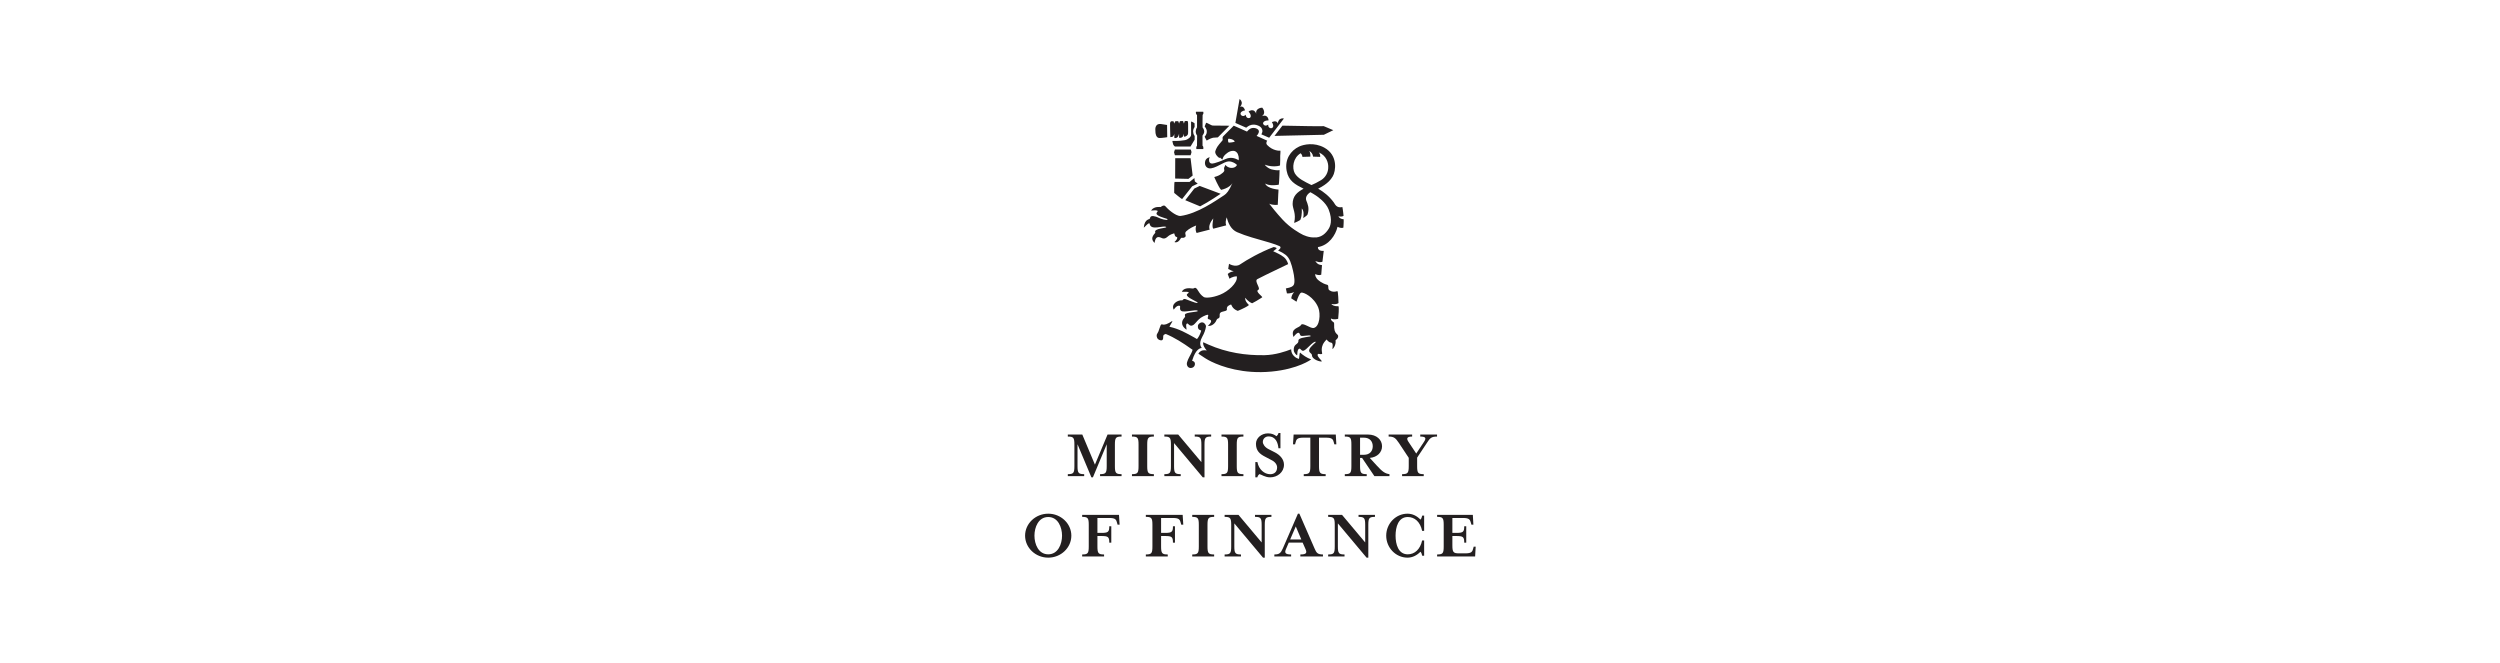
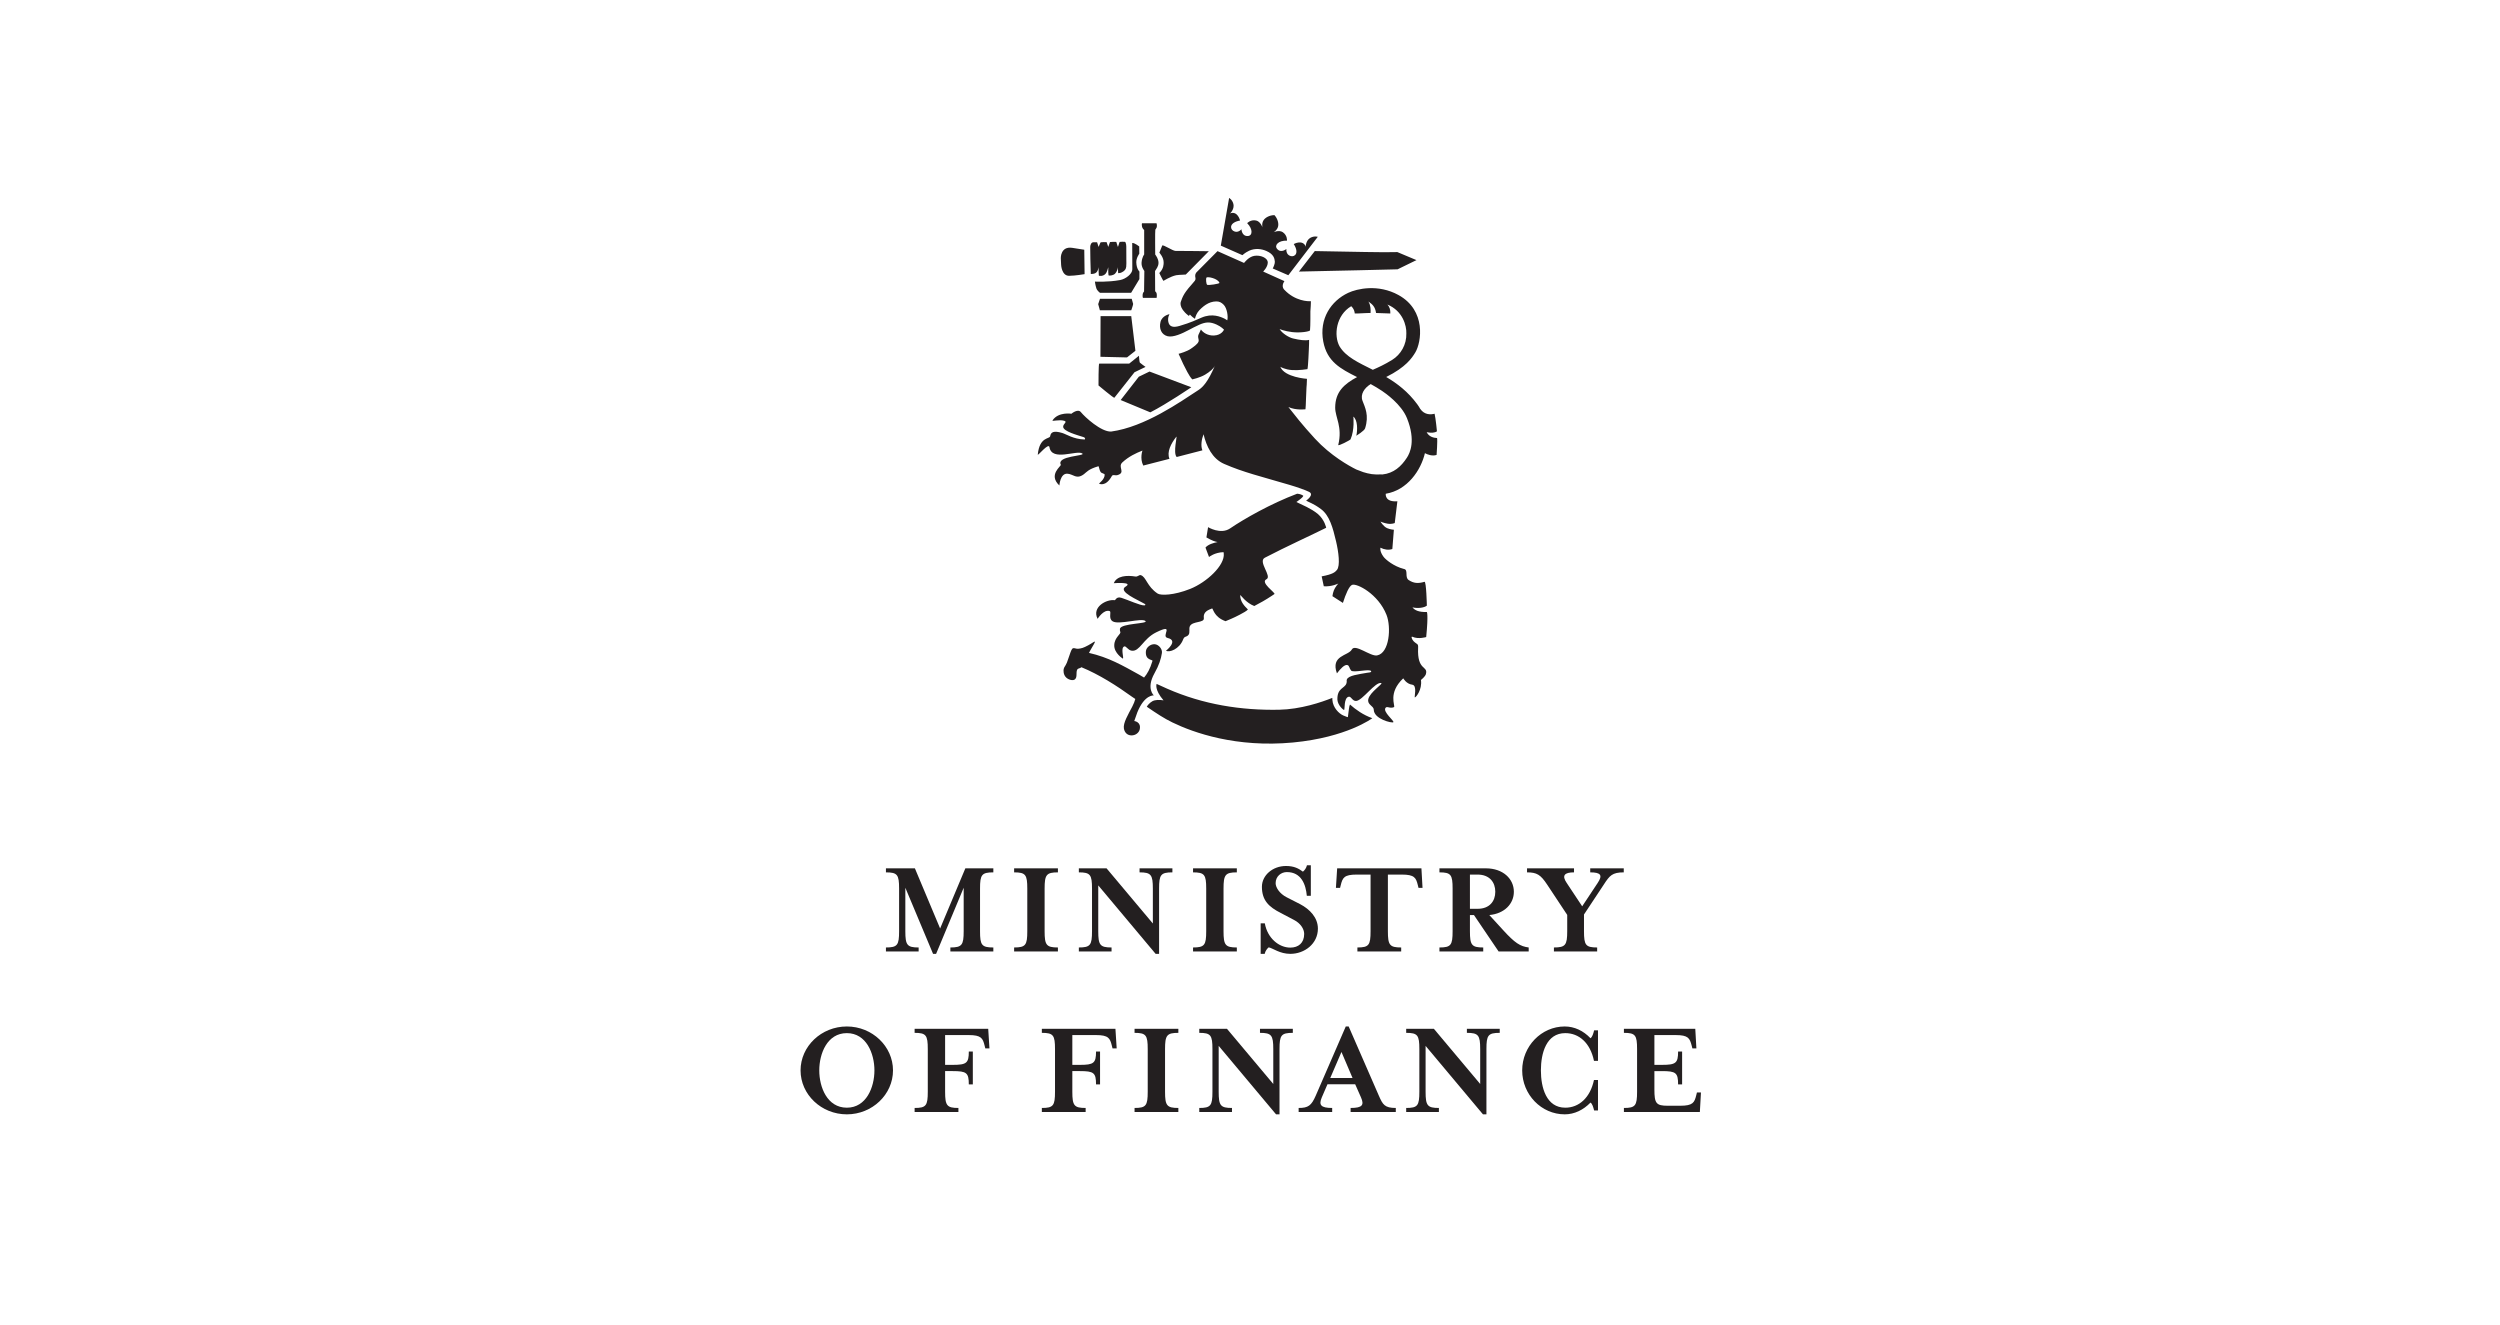
- <svg xmlns="http://www.w3.org/2000/svg" version="1.1" id="svg2" xml:space="preserve" width="377.953" height="100.173" viewBox="0 0 377.953 374.173">
+ <svg xmlns="http://www.w3.org/2000/svg" version="1.1" id="svg2" xml:space="preserve" width="377.953" height="200.173" viewBox="0 0 377.953 374.173">
  <defs id="defs6">
    <clipPath clipPathUnits="userSpaceOnUse" id="clipPath18">
      <path d="M 0,280.63 H 283.465 V 0 H 0 Z" id="path16" />
    </clipPath>
  </defs>
  <g id="g10" transform="matrix(1.333333,0,0,-1.333333,0,374.1733)">
    <g id="g12">
      <g id="g14" clip-path="url(#clipPath18)">
        <g id="g20" transform="translate(68.6821,83.253)">
          <path d="m 0,0 c 0,-2.938 0.382,-3.437 2.819,-3.437 v -0.851 h -6.931 v 0.851 c 2.437,0 2.79,0.499 2.79,3.437 v 9.047 c 0,2.937 -0.353,3.436 -2.79,3.436 v 0.853 H 2.026 L 7.373,0.588 12.719,13.336 h 5.933 v -0.853 c -2.467,0 -2.82,-0.499 -2.82,-3.436 V 0 c 0,-2.938 0.353,-3.437 2.82,-3.437 V -4.288 H 9.546 v 0.851 c 2.438,0 2.82,0.499 2.82,3.437 V 9.224 L 6.521,-4.788 H 5.875 L 0,9.224 Z" style="fill:#231f20;fill-opacity:1;fill-rule:nonzero;stroke:none" id="path22" />
        </g>
        <g id="g24" transform="translate(91.7397,78.9649)">
          <path d="m 0,0 v 0.852 c 2.438,0 2.79,0.499 2.79,3.436 v 9.047 c 0,2.937 -0.352,3.436 -2.79,3.436 v 0.853 h 9.282 v -0.853 c -2.438,0 -2.82,-0.499 -2.82,-3.436 V 4.288 c 0,-2.937 0.382,-3.436 2.82,-3.436 V 0 Z" style="fill:#231f20;fill-opacity:1;fill-rule:nonzero;stroke:none" id="path26" />
        </g>
        <g id="g28" transform="translate(121.1431,92.2999)">
          <path d="M 0,0 C 0,2.938 -0.382,3.437 -2.82,3.437 V 4.289 H 4.142 V 3.437 C 1.674,3.437 1.321,2.938 1.321,0 V -13.835 H 0.587 l -12.16,14.511 v -9.723 c 0,-2.937 0.382,-3.436 2.819,-3.436 v -0.852 h -6.932 v 0.852 c 2.438,0 2.79,0.499 2.79,3.436 V 0 c 0,2.938 -0.352,3.437 -2.79,3.437 v 0.852 h 5.875 L 0,-7.401 Z" style="fill:#231f20;fill-opacity:1;fill-rule:nonzero;stroke:none" id="path30" />
        </g>
        <g id="g32" transform="translate(129.6606,78.9649)">
          <path d="m 0,0 v 0.852 c 2.438,0 2.79,0.499 2.79,3.436 v 9.047 c 0,2.937 -0.352,3.436 -2.79,3.436 v 0.853 h 9.282 v -0.853 c -2.438,0 -2.82,-0.499 -2.82,-3.436 V 4.288 c 0,-2.937 0.382,-3.436 2.82,-3.436 V 0 Z" style="fill:#231f20;fill-opacity:1;fill-rule:nonzero;stroke:none" id="path34" />
        </g>
        <g id="g36" transform="translate(144.8447,78.4649)">
          <path d="M 0,0 H -0.852 V 6.463 H 0.029 C 0.587,3.319 3.025,1.322 5.434,1.322 c 1.704,0 2.937,0.97 2.937,2.908 0,1.057 -0.793,2.262 -2.174,2.967 l -2.79,1.468 c -2.497,1.264 -3.995,2.645 -3.995,5.552 0,2.409 2.262,4.406 5.111,4.406 1.734,0 2.703,-0.559 3.583,-1.204 0.353,0.294 0.706,0.734 0.853,1.351 H 9.781 V 12.308 H 8.93 c -0.206,2.349 -1.146,5.023 -4.231,5.023 -1.204,0 -2.379,-0.882 -2.379,-2.351 0,-0.88 0.793,-2.203 2.35,-2.996 L 7.49,10.545 C 9.575,9.459 11.279,7.667 11.279,5.347 11.279,2.145 8.459,0 5.434,0 3.201,0 1.792,1.176 0.852,1.381 0.499,1.087 0.146,0.646 0,0" style="fill:#231f20;fill-opacity:1;fill-rule:nonzero;stroke:none" id="path38" />
        </g>
        <g id="g40" transform="translate(178.2998,92.4473)">
          <path d="M 0,0 H -0.852 L -0.998,0.587 C -1.38,2.144 -1.703,2.819 -4.405,2.819 H -7.343 V -9.194 c 0,-2.938 0.382,-3.437 2.82,-3.437 v -0.851 h -9.282 v 0.851 c 2.438,0 2.79,0.499 2.79,3.437 V 2.819 h -2.937 c -2.673,0 -2.996,-0.675 -3.378,-2.232 L -17.477,0 h -0.88 l 0.263,4.142 h 17.86 z" style="fill:#231f20;fill-opacity:1;fill-rule:nonzero;stroke:none" id="path42" />
        </g>
        <g id="g44" transform="translate(193.7207,91.6241)">
          <path d="M 0,0 C 0,1.998 -1.204,3.643 -3.76,3.643 H -5.375 V -3.612 H -3.76 C -1.204,-3.612 0,-1.997 0,0 m 1.587,-8.048 c 2.585,-2.849 3.701,-3.524 5.492,-3.76 v -0.851 H 0.705 l -5.228,7.724 h -0.852 v -3.436 c 0,-2.938 0.382,-3.437 2.82,-3.437 v -0.851 h -9.282 v 0.851 c 2.438,0 2.79,0.499 2.79,3.437 v 9.047 c 0,2.937 -0.352,3.436 -2.79,3.436 v 0.853 h 9.84 c 3.643,0 5.934,-2.233 5.934,-4.965 0,-2.555 -1.998,-4.641 -5.2,-4.935 z" style="fill:#231f20;fill-opacity:1;fill-rule:nonzero;stroke:none" id="path46" />
        </g>
        <g id="g48" transform="translate(216.7207,93.1514)">
          <path d="m 0,0 -4.2,-6.344 v -3.554 c 0,-2.938 0.351,-3.437 2.79,-3.437 v -0.852 h -9.164 v 0.852 c 2.437,0 2.819,0.499 2.819,3.437 v 3.465 L -12.014,0 c -1.381,2.086 -2.174,2.585 -4.259,2.585 v 0.853 h 9.958 V 2.585 c -2.057,0 -2.615,-0.675 -1.557,-2.232 l 3.29,-4.964 3.289,4.964 c 1.058,1.586 0.734,2.232 -1.586,2.232 V 3.438 H 4.229 V 2.585 C 1.791,2.585 1.233,1.91 0,0" style="fill:#231f20;fill-opacity:1;fill-rule:nonzero;stroke:none" id="path50" />
        </g>
        <g id="g52" transform="translate(56.2866,61.6622)">
          <path d="m 0,0 c -4.171,0 -5.846,-4.347 -5.846,-7.901 0,-3.554 1.675,-7.902 5.846,-7.902 4.142,0 5.845,4.348 5.845,7.902 C 5.845,-4.347 4.142,0 0,0 m 0,-17.213 c -5.405,0 -9.811,4.201 -9.811,9.312 0,5.111 4.406,9.311 9.811,9.311 5.375,0 9.781,-4.2 9.781,-9.311 0,-5.111 -4.406,-9.312 -9.781,-9.312" style="fill:#231f20;fill-opacity:1;fill-rule:nonzero;stroke:none" id="path54" />
        </g>
        <g id="g56" transform="translate(77.1118,54.9356)">
          <path d="M 0,0 H 1.615 C 4.553,0 5.023,0.382 5.023,2.82 H 5.875 V -4.142 H 5.023 c 0,2.468 -0.47,2.821 -3.408,2.821 H 0 v -4.377 c 0,-2.938 0.382,-3.437 2.82,-3.437 v -0.851 h -9.282 v 0.851 c 2.438,0 2.79,0.499 2.79,3.437 v 9.047 c 0,2.937 -0.352,3.436 -2.79,3.436 V 7.638 H 9.135 L 9.399,3.496 H 8.519 L 8.371,4.083 C 7.989,5.64 7.667,6.315 4.993,6.315 H 0 Z" style="fill:#231f20;fill-opacity:1;fill-rule:nonzero;stroke:none" id="path58" />
        </g>
        <g id="g60" transform="translate(104.0767,54.9356)">
          <path d="M 0,0 H 1.615 C 4.553,0 5.023,0.382 5.023,2.82 H 5.875 V -4.142 H 5.023 c 0,2.468 -0.47,2.821 -3.408,2.821 H 0 v -4.377 c 0,-2.938 0.382,-3.437 2.82,-3.437 v -0.851 h -9.282 v 0.851 c 2.438,0 2.79,0.499 2.79,3.437 v 9.047 c 0,2.937 -0.352,3.436 -2.79,3.436 V 7.638 H 9.135 L 9.399,3.496 H 8.519 L 8.371,4.083 C 7.989,5.64 7.667,6.315 4.993,6.315 H 0 Z" style="fill:#231f20;fill-opacity:1;fill-rule:nonzero;stroke:none" id="path62" />
        </g>
        <g id="g64" transform="translate(117.2651,44.9493)">
          <path d="m 0,0 v 0.852 c 2.438,0 2.79,0.499 2.79,3.436 v 9.047 c 0,2.937 -0.352,3.436 -2.79,3.436 v 0.853 h 9.282 v -0.853 c -2.438,0 -2.82,-0.499 -2.82,-3.436 V 4.288 c 0,-2.937 0.382,-3.436 2.82,-3.436 V 0 Z" style="fill:#231f20;fill-opacity:1;fill-rule:nonzero;stroke:none" id="path66" />
        </g>
        <g id="g68" transform="translate(146.667,58.2842)">
          <path d="M 0,0 C 0,2.938 -0.382,3.437 -2.82,3.437 V 4.289 H 4.142 V 3.437 C 1.674,3.437 1.321,2.938 1.321,0 V -13.835 H 0.587 l -12.16,14.511 v -9.723 c 0,-2.937 0.382,-3.436 2.819,-3.436 v -0.852 h -6.931 v 0.852 c 2.437,0 2.79,0.499 2.79,3.436 V 0 c 0,2.938 -0.353,3.437 -2.79,3.437 V 4.289 H -9.81 L 0,-7.401 Z" style="fill:#231f20;fill-opacity:1;fill-rule:nonzero;stroke:none" id="path70" />
        </g>
        <g id="g72" transform="translate(161.1182,57.668)">
          <path d="M 0,0 -2.379,-5.522 H 2.35 Z m -4.171,-9.635 c -0.676,-1.586 -0.235,-2.232 2.203,-2.232 v -0.852 h -7.108 v 0.852 c 2.026,0 2.702,0.499 3.613,2.585 L 0.911,5.404 H 1.527 L 7.931,-9.282 c 0.822,-1.88 1.234,-2.585 3.584,-2.585 v -0.852 H 1.938 v 0.852 c 2.585,0 2.879,0.676 2.204,2.232 l -1.234,2.79 h -5.875 z" style="fill:#231f20;fill-opacity:1;fill-rule:nonzero;stroke:none" id="path74" />
        </g>
        <g id="g76" transform="translate(190.5215,58.2842)">
          <path d="M 0,0 C 0,2.938 -0.382,3.437 -2.82,3.437 V 4.289 H 4.142 V 3.437 C 1.674,3.437 1.321,2.938 1.321,0 V -13.835 H 0.587 l -12.16,14.511 v -9.723 c 0,-2.937 0.382,-3.436 2.819,-3.436 v -0.852 h -6.932 v 0.852 c 2.438,0 2.79,0.499 2.79,3.436 V 0 c 0,2.938 -0.352,3.437 -2.79,3.437 v 0.852 h 5.875 L 0,-7.401 Z" style="fill:#231f20;fill-opacity:1;fill-rule:nonzero;stroke:none" id="path78" />
        </g>
        <g id="g80" transform="translate(214.666,45.2725)">
          <path d="m 0,0 c -0.176,0.704 -0.382,1.409 -0.764,1.674 -1.498,-1.557 -3.407,-2.497 -5.463,-2.497 -4.964,0 -9.017,4.201 -9.017,9.311 0,5.112 4.053,9.312 9.017,9.312 2.056,0 3.965,-0.91 5.463,-2.497 0.382,0.294 0.588,0.94 0.764,1.675 h 0.822 v -6.462 h -0.851 c -0.793,3.818 -3.172,5.874 -6.08,5.874 -4.025,0 -5.17,-4.259 -5.17,-7.902 0,-3.641 1.145,-7.901 5.17,-7.901 2.908,0 5.287,2.115 6.08,5.875 H 0.822 L 0.822,0 Z" style="fill:#231f20;fill-opacity:1;fill-rule:nonzero;stroke:none" id="path82" />
        </g>
        <g id="g84" transform="translate(220.9814,45.8008)">
          <path d="m 0,0 c 2.438,0 2.79,0.499 2.79,3.437 v 9.046 C 2.79,15.421 2.438,15.92 0,15.92 v 0.852 h 15.127 l 0.235,-4.141 h -0.851 l -0.148,0.587 c -0.411,1.556 -0.705,2.232 -3.407,2.232 H 6.462 V 9.135 h 1.615 c 2.938,0 3.408,0.382 3.408,2.82 h 0.852 V 4.993 h -0.852 c 0,2.468 -0.47,2.82 -3.408,2.82 H 6.462 V 3.906 C 6.462,0.97 6.844,0.47 9.282,0.47 h 2.644 c 2.702,0 3.025,0.676 3.407,2.232 l 0.146,0.588 h 0.852 L 16.097,-0.852 H 0 Z" style="fill:#231f20;fill-opacity:1;fill-rule:nonzero;stroke:none" id="path86" />
        </g>
        <g id="g88" transform="translate(179.1743,189.0279)">
          <path d="m 0,0 c 0.973,-0.186 1.72,-0.143 2.181,0.187 0,0 -0.25,2.651 -0.5,3.727 -0.719,-0.184 -2.11,-0.342 -3.06,1.05 -0.182,0.327 -0.385,0.646 -0.614,0.957 -1.975,2.685 -4.294,4.432 -6.582,5.779 4.179,2.077 5.47,4.04 6.174,5.21 1.284,2.135 2.371,8.891 -3.575,12.164 -4.303,2.369 -8.773,1.347 -10.669,0.454 -3.613,-1.7 -6.174,-5.478 -5.271,-10.301 0.797,-4.257 3.614,-5.771 7.169,-7.545 -2.79,-1.499 -4.628,-3.165 -4.64,-6.473 -0.006,-2.061 1.589,-4.039 0.651,-7.903 -0.088,-0.361 2.524,1.018 2.601,1.175 0.901,2.026 0.6,4.827 0.6,4.827 0.926,-0.75 0.901,-2.851 0.626,-4.058 0,0 1.687,1.032 1.856,1.557 0.889,2.763 -0.018,4.464 -0.544,5.853 -0.52,1.375 0.408,2.733 1.737,3.539 0.788,-0.432 1.592,-0.905 2.403,-1.449 0.644,-0.432 4.094,-2.798 5.291,-5.794 1.903,-4.764 0.627,-7.362 -0.014,-8.352 -1.218,-1.88 -2.81,-3.315 -5.204,-3.564 -0.079,0.011 -0.162,0.018 -0.254,0.013 -0.767,-0.04 -1.41,-0.015 -1.99,0.058 -0.64,0.096 -1.249,0.247 -1.813,0.424 -0.476,0.161 -0.955,0.353 -1.479,0.565 -1.52,0.748 -5.438,2.928 -8.748,6.522 -2.749,2.984 -4.379,5.116 -5.64,6.712 1.617,-0.741 3.597,-0.481 3.623,-0.477 0.011,0.002 0.116,1.539 0.116,2.303 l 0.1,2.301 c 0,0 0.1,1.05 0.1,1.851 0,0 -4.752,0.3 -5.652,2.551 0,0 0.95,-0.601 2.551,-0.7 1.423,-0.089 3.201,0.2 3.201,0.2 0.15,0.375 0.3,4.201 0.3,4.201 0.051,0.4 0.051,2.001 0.051,2.001 -0.799,-0.21 -2.03,-0.023 -3.402,0.3 -0.85,0.2 -2.301,1.051 -2.851,2.001 0,0 1,-0.45 2.664,-0.65 1.78,-0.215 3.76,0.136 3.785,0.375 0.103,0.975 0.08,3.938 0.078,4.014 0,0 0.177,2.196 0.072,2.177 -0.494,-0.091 -3.298,-0.001 -5.549,2.363 0,0 -0.853,0.675 -0.027,1.875 0,0 -4.503,2.025 -4.502,2.026 0,0 0.95,0.926 0.975,1.876 0.028,1.05 -1.601,1.676 -2.876,1.451 -1.219,-0.215 -2.151,-1.501 -2.151,-1.501 l -5.626,2.502 -4.454,-4.49 c -0.041,-0.042 -0.337,-0.413 -0.275,-0.851 l 0.063,-0.4 c 0.037,-0.288 -0.116,-0.506 -0.151,-0.55 -0.399,-0.525 -0.937,-1.063 -1.337,-1.563 -0.38,-0.475 -0.674,-0.878 -0.826,-1.125 -0.458,-0.748 -0.622,-1.25 -0.788,-1.727 0,0 -0.576,-1.241 1.572,-2.927 l 0.128,-0.101 c 10e-4,0.002 0.212,0.301 0.214,0.303 l 0.184,-0.191 c 0.171,-0.173 0.525,-0.506 0.886,-0.717 0,0 0.156,0.754 0.583,1.382 0.373,0.551 1.173,1.251 1.723,1.601 0.697,0.444 1.376,0.676 2.176,0.7 0.677,0.022 1.149,-0.231 1.626,-0.725 0.7,-0.725 0.975,-2.526 0.741,-3.285 -0.274,0.183 -0.483,0.31 -0.483,0.31 -0.9,0.45 -2.705,1.254 -5.002,0.25 -0.801,-0.351 -2.236,-1.051 -4.652,-1.751 -1.253,-0.364 -2.124,-0.228 -2.35,0.85 -0.201,0.95 0.25,1.651 0.25,1.651 0,0 -1.567,-0.27 -1.912,-1.651 -0.35,-1.401 0.19,-2.699 1.501,-3.026 1.2,-0.3 3.101,0.575 4.502,1.325 0.502,0.27 1.533,0.814 2.25,1.126 1.326,0.575 2.248,0.645 3.627,0.024 1.003,-0.45 1.578,-1.075 1.578,-1.075 0,0 -0.45,-1.176 -2.116,-1.25 -1.332,-0.059 -2.365,0.65 -2.778,1.287 0,0 -0.287,-0.681 -0.412,-0.9 -0.432,-0.75 0.093,-1.163 -0.096,-1.688 -0.199,-0.546 -1.135,-1.17 -1.651,-1.525 -0.801,-0.55 -2.23,-0.97 -2.574,-1.051 0,0 0.867,-1.935 0.982,-2.151 0.442,-0.832 1.23,-2.602 1.932,-3.271 0,0 1.602,0.35 2.702,1 1.04,0.615 1.838,1.333 2.1,1.933 -1.463,-3.414 -2.552,-4.577 -3.509,-5.196 -3.773,-2.442 -11.314,-7.822 -18.517,-8.797 -2.101,-0.075 -5.505,3.027 -6.399,4.126 -0.65,0.801 -2.001,-0.349 -2.001,-0.349 0,0 -2.758,0.464 -4.001,-1.401 -0.201,-0.3 1.45,0.25 2.5,-0.1 0.712,-0.238 -0.25,-0.6 -0.25,-1.251 0,-1.001 3.091,-1.784 4.333,-2.201 0.414,-0.138 0.375,-0.506 0.175,-0.5 -2.351,0.075 -3.77,1.095 -4.702,1.376 -1.826,0.55 -2.425,0.178 -2.556,-0.676 -0.101,-0.65 -2.251,-0.05 -2.631,-3.901 -0.037,-0.374 2.311,2.597 2.476,1.576 0.505,-3.127 5.863,-0.525 6.978,-1.351 0.736,-0.544 -5.523,-0.475 -4.573,-2.376 0.146,-0.291 -2.75,-2.101 -0.3,-4.402 0,0 0.151,2.601 1.701,2.501 1.278,-0.082 1.901,-1.301 3.502,-0.1 0.588,0.44 0.903,1.046 3.047,1.676 0.159,0.047 0.16,-0.719 0.504,-1.226 0.206,-0.304 0.847,-0.296 0.846,-0.575 0,-0.996 -1.238,-1.837 -1.2,-1.876 0.041,-0.042 1.425,-0.75 2.701,1.576 0.244,0.446 0.704,0.075 1.204,0.225 1.847,0.554 -0.025,1.713 1.047,2.701 1.355,1.25 2.855,1.951 4.256,2.501 0,0 -0.605,-1.642 0.171,-3.176 l 5.552,1.426 c -0.608,1.43 0.326,3.255 1.452,4.681 0.256,0.323 -0.745,-3.467 0.08,-4.292 l 5.451,1.411 c -0.391,0.907 -0.187,2.338 0.242,3.409 0.595,-2.505 1.817,-5.175 4.355,-6.282 4.123,-1.799 7.758,-2.642 13.836,-4.439 1.634,-0.483 3.374,-1.091 4.176,-1.491 1.2,-0.601 -0.625,-1.851 -0.625,-1.851 0.6,-0.376 1.515,-0.584 3.151,-1.801 1.816,-1.351 2.517,-3.971 3.191,-6.828 0.526,-2.226 0.926,-5.202 0.176,-6.078 -0.394,-0.459 -0.826,-0.9 -3.226,-1.351 l 0.45,-2.1 c 1.675,-0.125 3.091,0.583 3.091,0.583 0,0 -0.15,-0.143 -0.35,-0.412 -0.568,-0.769 -0.776,-1.329 -0.911,-2.268 l 2.221,-1.43 c 0.601,1.901 1.318,3.579 1.951,3.827 0.981,0.384 5.527,-1.901 7.288,-6.352 1.034,-2.617 0.636,-8.117 -2.001,-8.604 -1.41,-0.26 -4.652,2.551 -5.352,1.25 -0.733,-1.359 -4.552,-1.2 -3.152,-5.052 0.735,0.971 1.648,1.965 2.251,1.751 0.399,-0.141 0.372,-0.709 0.75,-1.15 0.477,-0.557 4.051,0.468 4.252,-0.151 0.1,-0.281 -0.489,-0.258 -0.847,-0.324 -1.766,-0.325 -3.972,-0.553 -4.305,-1.427 -0.106,-0.277 0.068,-0.345 -0.1,-0.85 -0.35,-1.05 -2.001,-0.95 -1.901,-3.451 0.101,-1.2 1.25,-2.148 1.401,-2.151 0.236,-0.005 -0.106,2.578 1,2.801 0.534,0.108 0.751,-0.93 1.551,-0.9 1.354,0.05 4.089,4.145 5.353,3.801 0.386,-0.2 -2.402,-1.9 -2.752,-3.401 -0.287,-1.232 1.13,-1.4 1.151,-2.251 0.05,-2.001 3.895,-2.901 4.151,-2.651 0.266,0.258 -2.307,2.204 -1.65,3.052 0.339,0.437 0.898,-0.239 1.801,0.149 0.299,0.301 -1.351,3.002 1.951,6.103 0,0 0.65,-1.201 1.9,-1.351 1.108,-0.133 0.392,-2.69 0.55,-2.701 0.23,-0.016 1.601,1.651 1.301,3.702 0,0 0.901,0.699 1.05,1.25 0.5,1.851 -1.9,0.6 -1.65,5.603 0.045,0.915 -0.243,0.643 -0.951,1.35 -0.4,0.4 -0.598,1.108 -0.25,0.951 1.276,-0.576 2.912,-0.056 2.912,-0.056 0.489,4.932 0.14,5.308 0.14,5.308 -1.751,-0.05 -2.561,0.375 -3.053,0.98 1.172,-0.266 2.502,-0.08 3.053,0.37 0,0 -0.112,5.17 -0.5,5.052 -1.325,-0.401 -2.287,-0.34 -3.355,0.372 -0.901,0.6 0.013,2.207 -1.038,2.357 -2.126,0.538 -3.853,1.991 -4.271,2.548 -0.9,1.201 -0.675,1.951 -0.675,1.951 0.808,-0.408 1.691,-0.56 2.523,-0.282 l 0.327,4.083 c 0,0 -0.811,0.053 -1.462,0.352 -0.777,0.359 -1.378,1.38 -1.378,1.38 0,0 0.69,-0.309 1.529,-0.447 0.88,-0.144 1.496,0.142 1.496,0.142 l 0.556,4.608 c -2.53,-0.192 -2.493,1.308 -2.462,1.597 4.601,0.763 7.439,4.963 8.302,8.604 0.455,-0.268 1.574,-0.697 2.472,-0.373 0,0 0.225,3.101 0.1,3.577 C 1.508,-1.206 0.51,-0.995 0,0 m -43.918,31.653 c 0.067,-0.205 -2.4,-0.57 -2.603,-0.413 -0.213,0.164 -0.303,1.268 -0.154,1.51 0.195,0.316 2.459,-0.178 2.757,-1.097 m 29.407,-39.731 c -0.11,0.044 -0.216,0.089 -0.319,0.133 -0.017,0.008 -0.035,0.017 -0.053,0.027 0.154,-0.065 0.277,-0.119 0.372,-0.16 m 3.098,21.302 c -3.035,1.527 -5.717,2.723 -7.067,5.002 -1.234,2.268 -0.765,6.538 2.493,8.481 0.744,-0.698 0.744,-1.546 0.744,-1.546 0.831,-0.033 2.522,0.132 3.352,0.1 0.05,0.65 0.041,1.637 -0.46,2.437 0.851,-0.6 1.417,-1.069 1.631,-2.433 0.523,-0.016 3.022,-0.106 3.022,-0.106 0.033,0.775 -0.162,1.39 -0.618,1.898 3.284,-1.365 4.064,-4.512 4.01,-6.1 0.078,-2.409 -1.196,-4.516 -3.005,-5.631 -1.575,-0.971 -2.922,-1.592 -4.102,-2.102 m 5.252,21.298 4.001,1.951 -4.051,1.701 c -2.829,-0.111 -9.532,0.086 -17.5,0.214 l -3.363,-4.346 c 8.9,0.196 17.479,0.375 20.913,0.48 m -23.157,-1.256 6.24,8.142 c 0,0 -0.732,0.257 -1.573,-0.213 -0.84,-0.468 -1.038,-1.667 -0.942,-1.913 -0.658,1.684 -2.575,0.592 -2.575,0.592 1.233,-1.963 0.196,-2.767 -0.631,-2.55 -1.107,0.291 -0.929,1.512 -0.929,1.512 0,0 -1.137,-0.983 -1.972,0.02 -0.637,0.767 0.269,1.799 2.097,1.744 0,0 0.119,1.085 -0.876,1.781 -0.765,0.535 -1.969,0.011 -1.969,0.011 0,0 0.807,0.405 0.974,1.278 0.122,0.635 -0.113,1.588 -0.764,2.308 l -0.025,0.027 -0.036,-0.001 c -0.97,-0.008 -1.83,-0.48 -2.215,-1 -0.529,-0.714 -0.281,-1.582 -0.281,-1.582 0,0 -0.431,1.241 -1.342,1.441 -1.185,0.26 -1.903,-0.562 -1.903,-0.562 1.278,-1.307 1.134,-2.674 0.137,-2.724 -1.304,-0.065 -1.351,1.438 -1.351,1.438 0,0 -0.778,-0.959 -1.741,-0.342 -0.72,0.462 -0.83,1.769 1.448,2.191 0,0 -0.495,2.152 -2.179,1.494 0.247,0.096 0.994,1.055 0.77,1.989 -0.225,0.937 -0.91,1.302 -0.91,1.302 l -1.763,-10.106 4.577,-2.021 c 0.548,0.473 1.075,0.786 1.45,0.951 1.251,0.55 2.552,0.402 3.602,-0.05 1.582,-0.681 1.769,-1.601 1.825,-2.295 0.033,-0.394 -0.318,-1.219 -0.45,-1.425 z m -21.736,0.147 4.887,4.944 c -1.903,0.01 -4.09,0.067 -7.064,0.067 -0.601,0 -2.626,1.4 -2.814,1.138 0,0 -0.457,-1.102 -0.608,-1.514 0,0 0.946,-1 0.908,-2.125 -0.009,-0.266 0.043,-1.252 -0.92,-2.189 0,0 0.737,-1.545 0.883,-1.663 0,0 1.5,0.95 2.701,1.201 0.204,0.042 0.823,0.089 2.027,0.141 m -6.479,4.248 c 0,0 -0.05,5.065 0.025,5.277 0,0 0.162,0.163 0.275,0.438 0.145,0.353 -0.013,0.9 -0.013,0.9 h -3.088 c -0.062,-0.125 -0.038,-0.55 0.012,-0.725 0.063,-0.25 0.238,-0.55 0.45,-0.688 v -5.202 c 0,0 -0.447,-0.516 -0.55,-1.675 -0.087,-0.988 0.588,-1.814 0.588,-1.814 l -0.063,-4.364 c 0,0 -0.265,-0.202 -0.299,-0.65 -0.038,-0.476 0.062,-0.688 0.062,-0.688 h 2.901 c 0.033,0.091 0.075,0.625 0,0.938 -0.052,0.215 -0.215,0.391 -0.312,0.463 l -0.023,4.288 c 0.275,0.466 0.744,0.976 0.735,1.764 -0.009,0.787 -0.505,1.466 -0.7,1.738 m -3.474,-25.902 -3.845,-4.944 6.283,-2.609 c 3.621,1.857 8.686,5.321 8.686,5.321 l -8.857,3.33 z m 1.427,2.077 c 0,0 -1.103,0.78 -1.211,0.914 -0.106,0.135 -0.188,1.452 -0.188,1.452 l -2.07,-1.667 -6.352,0.003 c -0.162,0.026 -0.15,-4.633 -0.15,-4.633 0,0 3.22,-2.705 3.357,-2.608 l 4.274,5.41 z m -3.03,10.756 h -6.503 l -0.03,-8.61 5.63,-0.137 1.785,1.407 z m -6.653,1.251 h 6.653 c 0,0 0.375,1.03 0.403,1.338 l -0.305,1.088 h -6.728 l -0.376,-1.126 z m 8.378,6.604 0.01,1.599 c 0,0 -0.608,0.503 -0.666,1.932 -0.037,0.938 0.637,1.857 0.637,1.857 l -0.018,1.539 c 0,0 -1.013,0.787 -1.482,0.731 l 0.019,-5.583 c 0.015,-0.963 -1.402,-2.058 -2.589,-2.276 -2.648,-0.488 -5.337,-0.325 -5.337,-0.325 0,0 0.085,-0.763 0.31,-1.439 0.167,-0.5 0.753,-0.938 0.753,-0.938 h 6.613 z m -2.792,2.618 c 0.055,0.419 0.027,1.041 0.026,1.463 -0.002,0.834 -0.005,1.882 -0.01,2.74 0,0 0.004,1.082 -0.347,1.091 -0.234,0.007 -0.928,0.009 -1.053,-0.029 -0.108,-0.167 -0.272,-0.895 -0.38,-1.062 l -0.342,1.062 c -0.176,0.033 -1.164,0.015 -1.333,-0.031 -0.1,-0.183 -0.269,-0.847 -0.368,-1.031 l -0.344,1.008 c -0.083,0.028 -1.177,0.019 -1.258,-0.025 -0.142,-0.158 -0.356,-0.834 -0.442,-0.983 l -0.323,0.983 c 0,0 -0.475,0.01 -0.816,0 -0.437,-0.011 -0.63,-0.604 -0.641,-0.964 0,-1.083 0.02,-1.555 0.036,-2.667 0.009,-0.613 0.089,-3.091 0.089,-3.091 0.466,0.01 0.875,0.065 1.135,0.296 0.463,0.412 0.515,1.15 0.52,1.147 -0.014,-0.318 -0.005,-1.373 0.045,-1.762 0.015,-0.11 0.849,-0.224 1.379,0.317 0.413,0.42 0.515,1.178 0.62,1.445 -0.026,-0.609 0.006,-1.742 0.097,-1.762 0.22,-0.049 0.95,-0.003 1.344,0.392 0.411,0.411 0.561,1.012 0.602,1.37 0,0.003 0.009,-0.886 0.056,-1.257 0.139,0 0.319,-0.002 0.526,0.064 0.035,0.011 0.418,0.157 0.601,0.314 0.219,0.19 0.501,0.361 0.581,0.972 m -12.12,-1.919 c 1.242,0 3.297,0.35 3.297,0.35 l -0.067,5.177 c 0,0 -1.332,0.216 -2.558,0.401 -2.484,0.374 -2.417,-2.176 -2.417,-2.176 l 0.067,-1.426 c 0,0 0.107,-2.325 1.678,-2.326 m -1.144,-83.405 c -0.017,-0.113 -0.155,-1.12 0.579,-1.775 0.514,-0.458 1.404,-0.697 1.813,-0.347 0.576,0.493 0.151,1.446 0.501,2.083 0.098,0.177 0.463,0.27 0.463,0.27 0.151,0.032 0.286,0.11 0.411,0.217 3.757,-1.55 7.456,-3.902 10.794,-6.309 0.231,-0.167 0.439,-0.304 0.63,-0.42 -0.13,-0.49 -0.336,-1.033 -0.647,-1.627 -0.887,-1.698 -1.967,-3.473 -1.775,-4.63 0.142,-0.849 0.708,-1.432 1.544,-1.466 0.925,-0.039 1.658,0.578 1.813,1.273 0.359,1.619 -1.158,1.775 -1.158,1.775 0,0 0.473,1.396 0.656,1.851 1.536,3.811 3.499,3.573 3.499,3.573 0,0 -1.685,1.442 0.127,4.683 0.976,1.743 1.389,3.047 1.582,4.32 0.122,0.802 -0.673,1.801 -1.543,1.852 -0.913,0.054 -1.781,-0.716 -1.851,-1.466 -0.194,-2.045 1.49,-1.733 1.388,-2.083 -0.494,-1.695 -1.149,-2.799 -1.781,-3.519 -0.278,0.181 -0.622,0.385 -1.042,0.617 -3.541,1.956 -6.442,3.652 -10.628,4.61 0.093,0.187 0.191,0.377 0.296,0.568 0.652,1.178 1.049,1.693 0.926,1.813 -0.089,0.086 -0.451,-0.264 -1.389,-0.771 -1.056,-0.572 -1.427,-0.656 -2.121,-0.733 -0.409,-0.045 -0.828,0.203 -1.081,0.115 -0.287,-0.099 -0.453,-0.569 -0.771,-1.504 -0.459,-1.345 -0.473,-1.391 -0.541,-1.543 -0.405,-0.922 -0.616,-0.922 -0.694,-1.427 m 53.883,32.927 c -1.538,1.238 -3.245,1.876 -4.558,2.533 0,0 1.725,1.163 1.425,1.369 -0.531,0.366 -1.256,0.393 -1.256,0.393 -5.617,-2.121 -11.264,-5.35 -14.138,-7.306 -0.029,-0.017 -0.06,-0.037 -0.091,-0.058 -2.001,-1.351 -4.652,0.274 -4.652,0.274 l -0.351,-2.176 c 1.104,-0.643 1.857,-0.903 2.361,-0.985 -0.838,-0.16 -2.013,-0.496 -2.56,-1.165 l 0.75,-2.001 c 0,0 1.177,0.978 3.079,1.029 0.021,-0.107 0.039,-0.201 0.047,-0.279 0.264,-2.538 -3.651,-6.122 -7.103,-7.503 -3.501,-1.4 -6.261,-1.419 -6.903,-1 -2.301,1.5 -2.434,3.599 -3.614,3.914 -0.312,0.083 -0.637,-0.374 -1.087,-0.3 -1.839,0.3 -3.969,0.172 -4.603,-1.413 0,0 4.261,0.33 2.501,-0.726 -1.741,-1.045 2.778,-2.882 4.005,-3.626 0.412,-0.25 0.068,-0.35 -0.048,-0.35 -0.82,-0.051 -3.418,1.15 -4.832,1.6 -1.101,0.35 -1.232,-0.532 -1.451,-0.5 -1.7,0.25 -4.902,-1.451 -3.601,-3.952 0,0 1.25,2.051 2.526,1.651 0.494,-0.155 -0.336,-1.553 0.663,-2.176 1.303,-0.812 6.07,0.775 6.94,0.075 0.76,-0.612 -5.222,-0.476 -5.396,-1.662 -0.008,-0.056 -0.044,-0.401 0.069,-0.627 0.225,-0.525 -1.201,-1.099 -1.276,-2.813 -0.075,-1.726 1.838,-2.889 1.838,-2.889 0.226,0.188 -0.522,2.259 0.263,2.589 0.416,0.175 0.766,-0.789 1.601,-0.901 1.716,-0.228 2.388,2.53 5.202,3.902 4.101,2.001 0.897,-0.858 2.401,-1.2 2.416,-0.551 -0.335,-2.702 -0.335,-2.702 0.666,-0.447 2.836,0.301 3.636,2.401 0.29,0.76 0.663,0.405 1.114,0.938 0.412,0.488 0.037,1.313 0.312,1.864 0.558,1.115 3.101,0.65 2.951,1.7 -0.195,1.37 1.001,1.751 1.732,2.048 0.254,0.102 0.295,-1.767 2.871,-2.698 0.793,0.346 1.568,0.62 3.014,1.381 0.713,0.375 1.463,0.788 1.725,1.088 0.05,0.056 -1.084,0.89 -1.468,2.061 -0.19,0.578 -0.172,0.981 -0.107,1.015 0,0 1.239,-1.695 2.926,-2.326 1.204,0.612 2.436,1.32 3.677,2.138 0.198,0.131 0.394,0.263 0.587,0.395 0.012,0.009 0.018,0.017 0.019,0.019 0.173,0.296 -3.086,2.449 -1.706,3.121 1.249,0.608 -1.885,3.759 -0.339,4.564 4.546,2.368 9.918,4.803 13.003,6.346 0,0 -0.3,1.651 -1.763,2.926 m -36.259,-40.855 c 2.124,-1.451 3.615,-2.448 5.445,-3.337 4.479,-2.175 13.522,-5.38 25.539,-4.244 11.418,1.08 16.819,5.152 16.819,5.152 -1.918,0.665 -3.554,1.846 -4.739,2.899 -0.1,-0.188 -0.176,-0.533 -0.221,-0.939 -0.094,-0.844 -0.225,-1.744 -0.225,-1.744 0,0 -0.305,0.053 -1.013,0.375 -0.825,0.375 -2.157,1.594 -2.269,3.283 -0.011,0.155 -0.015,0.298 -0.014,0.431 -2.32,-0.932 -6.723,-2.425 -11.271,-2.513 -8.024,-0.154 -16.047,1.08 -23.763,4.475 -1.022,0.45 -2.206,1.002 -2.206,1.002 0,0 -0.526,-1.163 1.463,-3.489 -0.844,0.15 -1.801,0.131 -2.363,-0.188 -0.669,-0.378 -1.087,-0.974 -1.182,-1.163" style="fill:#231f20;fill-opacity:1;fill-rule:nonzero;stroke:none" id="path90" />
        </g>
      </g>
    </g>
  </g>
</svg>
